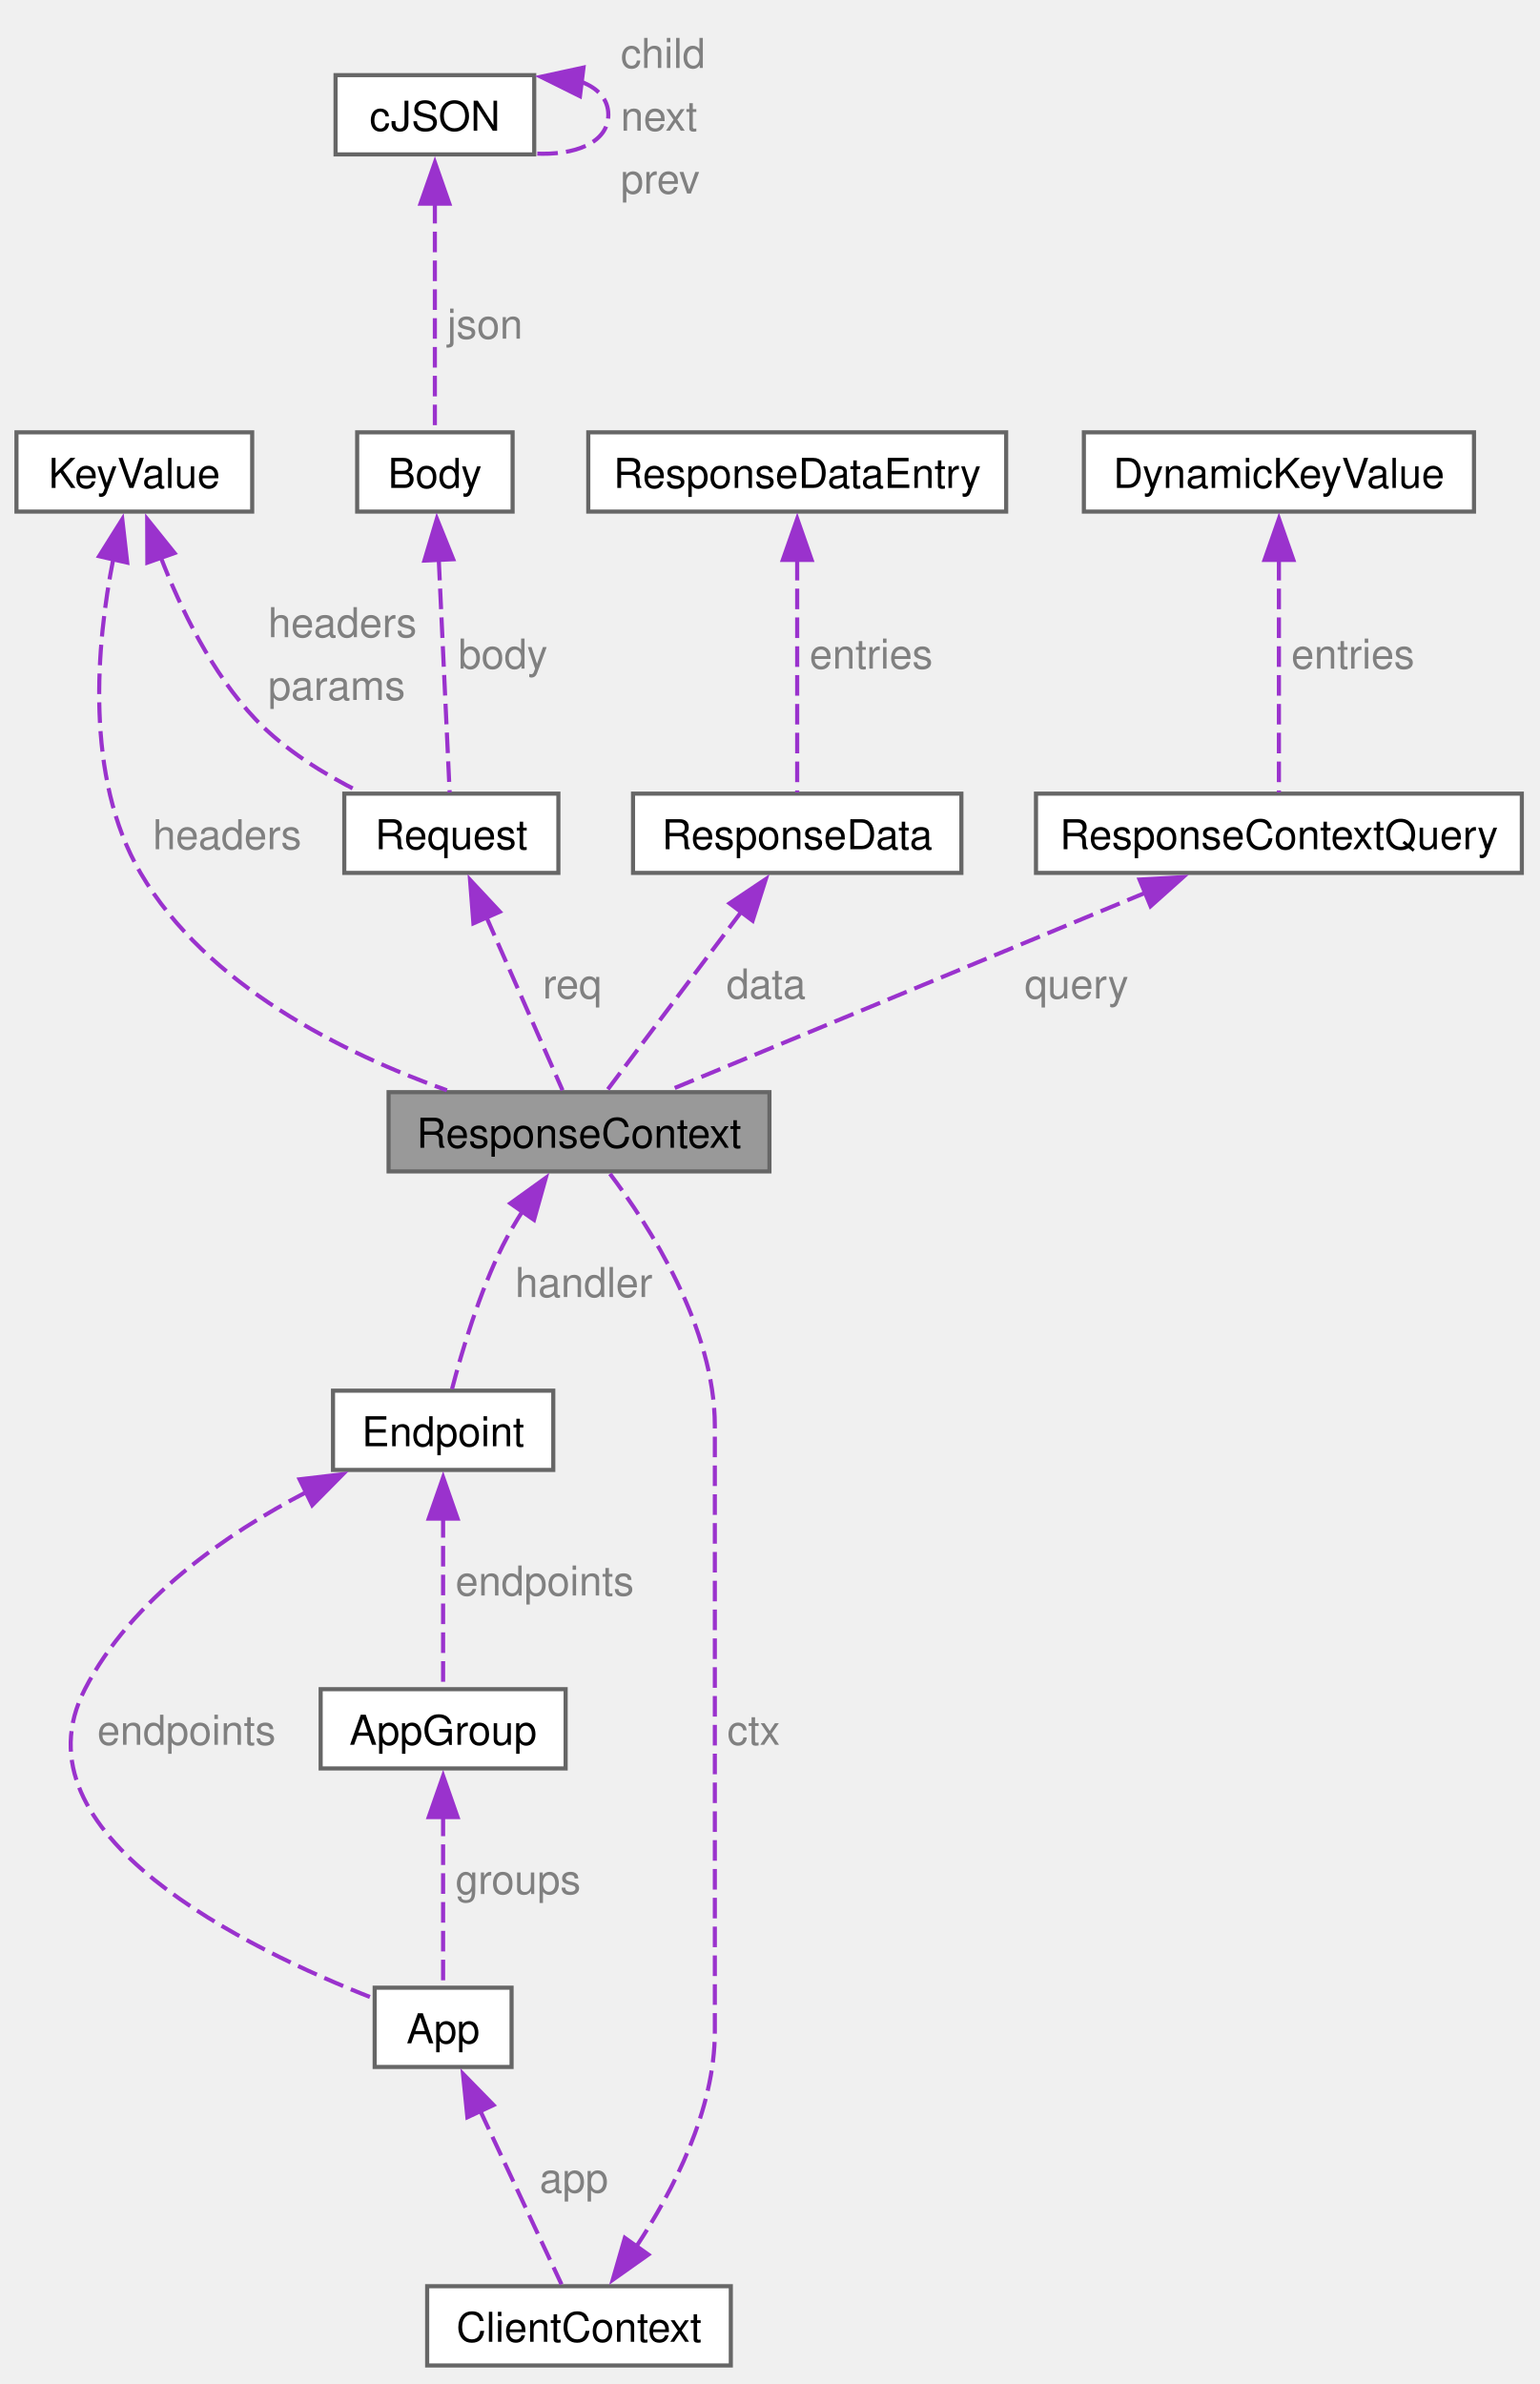
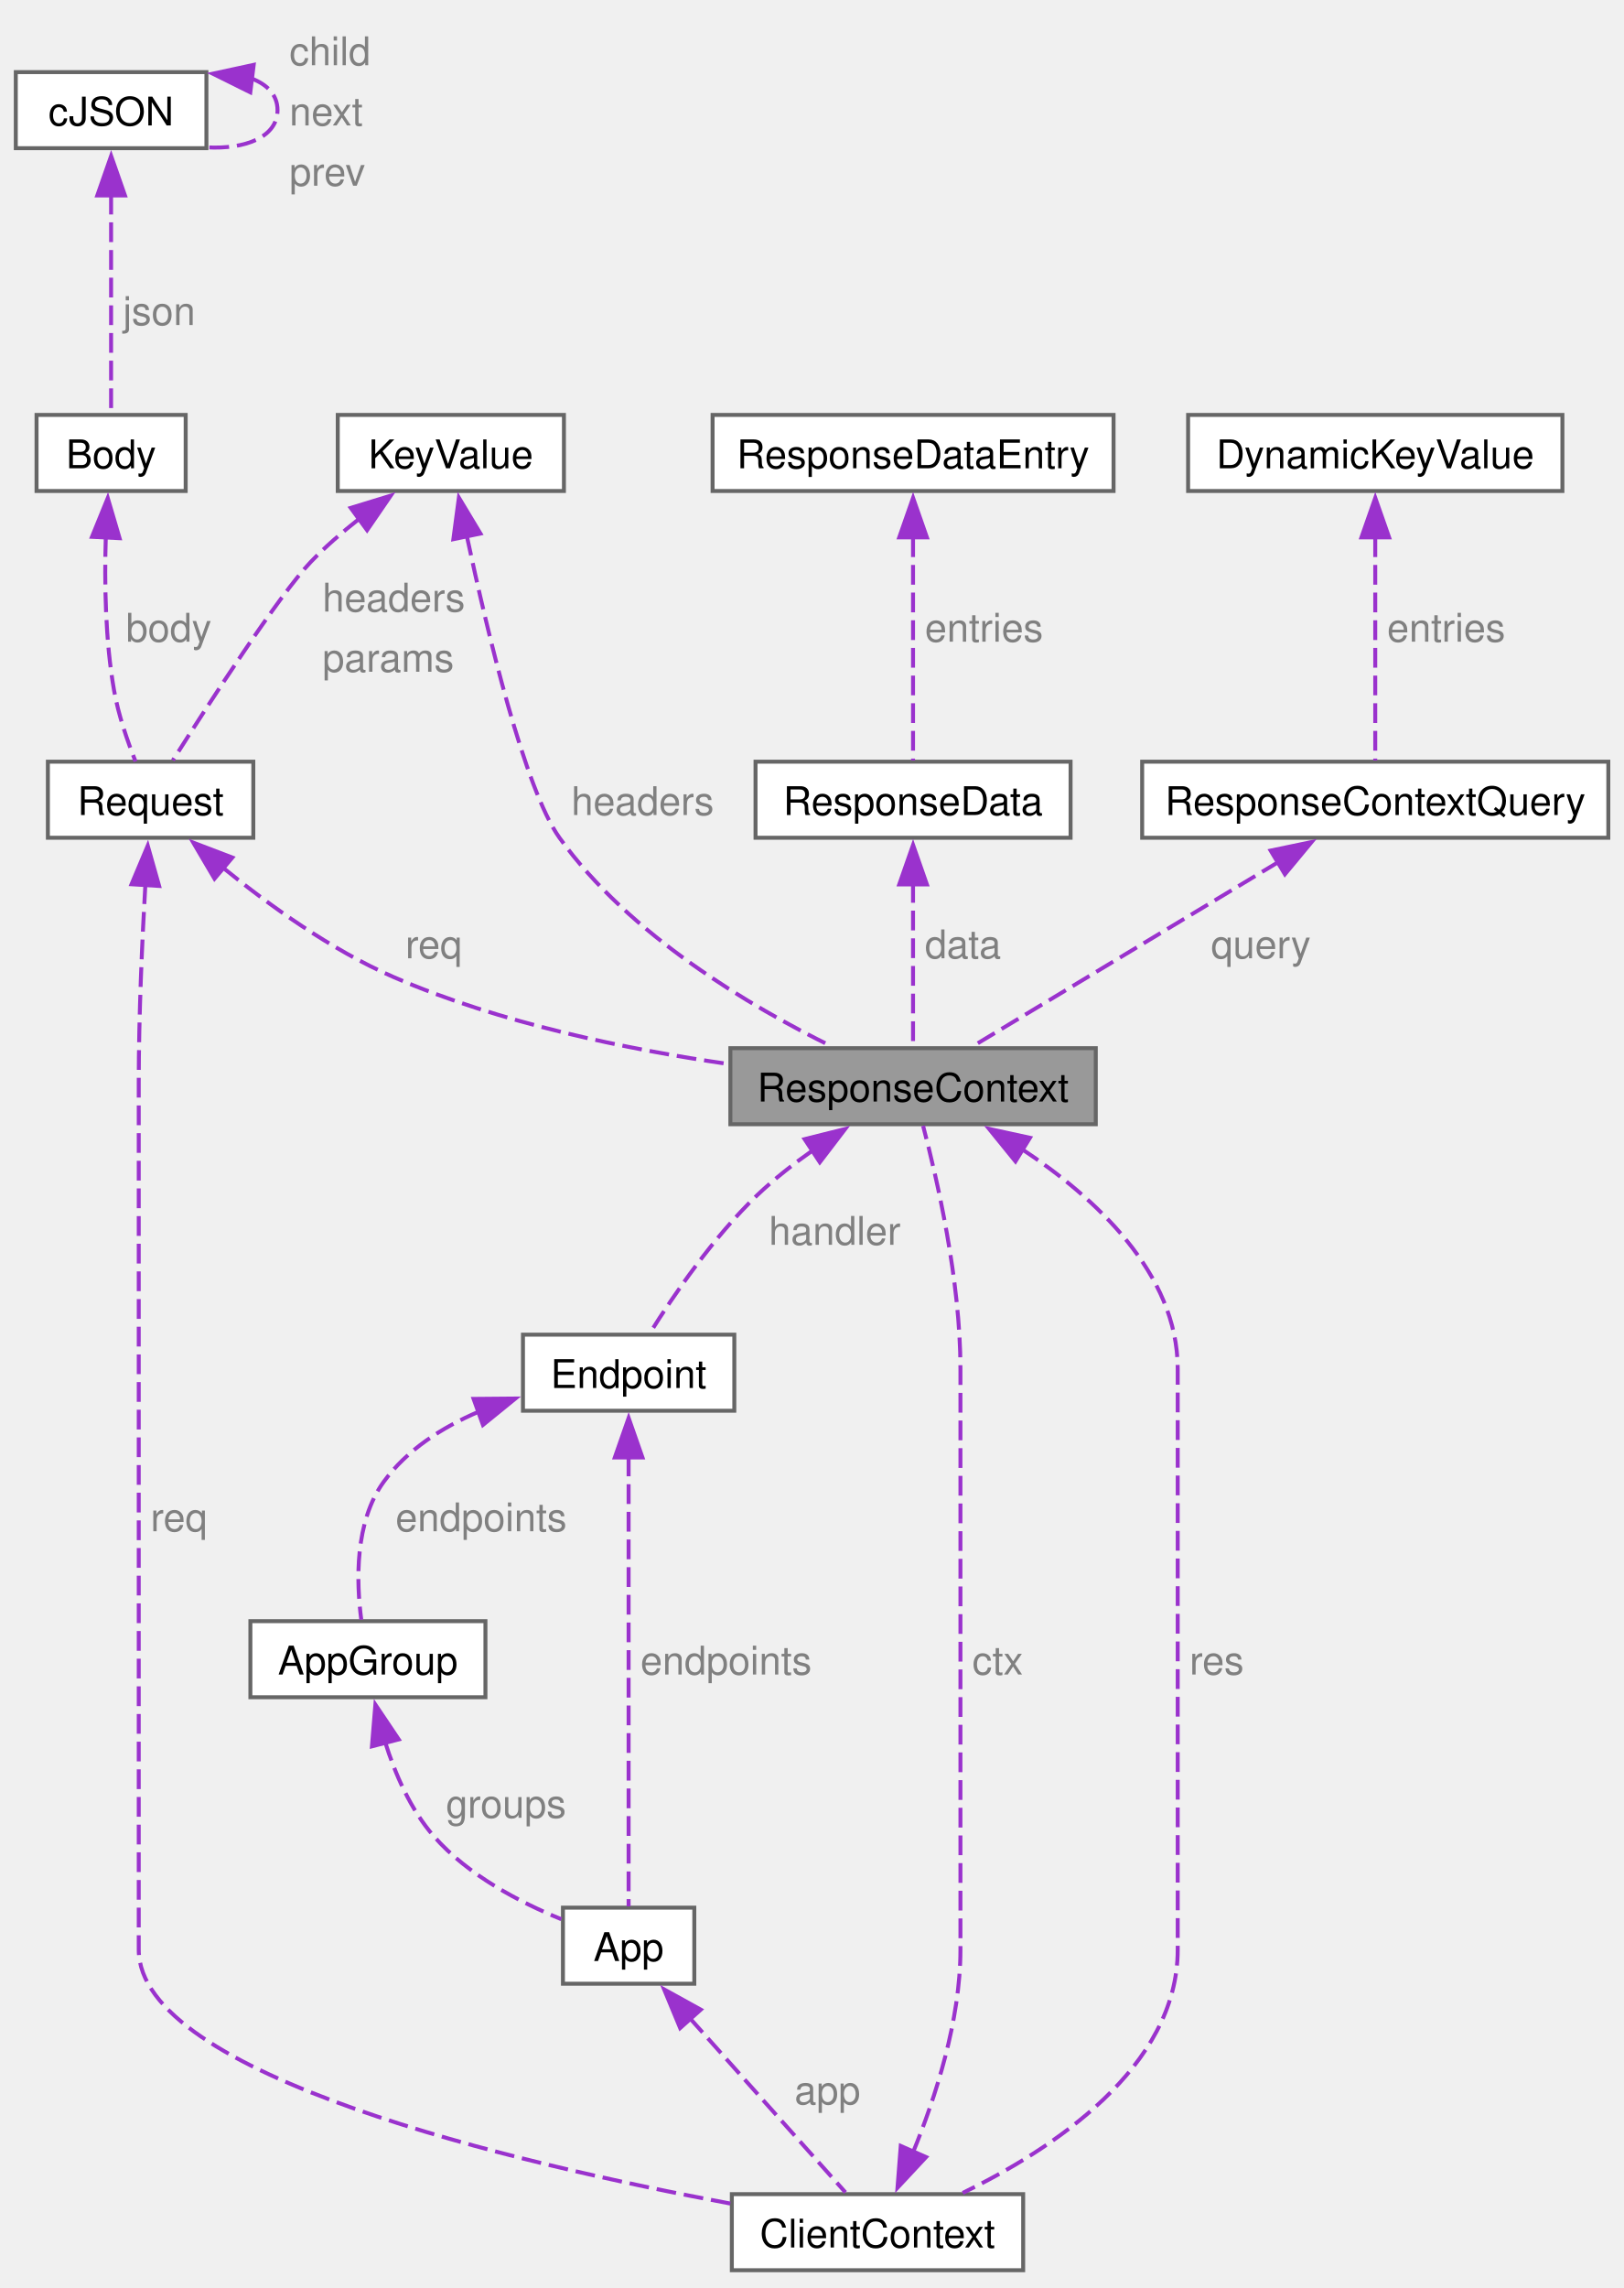
- <svg xmlns="http://www.w3.org/2000/svg" xmlns:xlink="http://www.w3.org/1999/xlink" width="374pt" height="579pt" viewBox="0.00 0.00 374.00 579.00">
+ <svg xmlns="http://www.w3.org/2000/svg" xmlns:xlink="http://www.w3.org/1999/xlink" width="411pt" height="579pt" viewBox="0.00 0.00 411.00 579.00">
  <g id="graph0" class="graph" transform="scale(1 1) rotate(0) translate(4 574.5)">
    <g id="Node000001" class="node">
      <g id="a_Node000001">
        <a xlink:title=" ">
-           <polygon fill="#999999" stroke="#666666" points="182.88,-309.25 90.38,-309.25 90.38,-290 182.88,-290 182.88,-309.25" />
-           <text xml:space="preserve" text-anchor="middle" x="136.62" y="-295.75" font-family="Helvetica,sans-Serif" font-size="10.00">ResponseContext</text>
-         </a>
-       </g>
+           <polygon fill="#999999" stroke="#666666" points="273.38,-309.25 180.88,-309.25 180.88,-290 273.38,-290 273.38,-309.25" />
+           <text xml:space="preserve" text-anchor="middle" x="227.12" y="-295.75" font-family="Helvetica,sans-Serif" font-size="10.00">ResponseContext</text>
+         </a>
+       </g>
+     </g>
+     <g id="Node000002" class="node">
+       <g id="a_Node000002">
+         <a xlink:href="structClientContext.html" target="_top" xlink:title="Context for a connected client.">
+           <polygon fill="white" stroke="#666666" points="255,-19.25 181.25,-19.25 181.25,0 255,0 255,-19.25" />
+           <text xml:space="preserve" text-anchor="middle" x="218.12" y="-5.75" font-family="Helvetica,sans-Serif" font-size="10.00">ClientContext</text>
+         </a>
+       </g>
+     </g>
+     <g id="edge12_Node000002_Node000001" class="edge">
+       <g id="a_edge12_Node000002_Node000001">
+         <a xlink:title=" ">
+           <path fill="none" stroke="#9a32cd" stroke-dasharray="5,2" d="M254.66,-283.72C273.14,-271.51 294.12,-252.31 294.12,-228.12 294.12,-228.12 294.12,-228.12 294.12,-81.12 294.12,-51.25 262.17,-30.48 239.7,-19.56" />
+           <polygon fill="#9a32cd" stroke="#9a32cd" points="253.05,-280.6 246.37,-288.83 256.72,-286.57 253.05,-280.6" />
+         </a>
+       </g>
+       <text xml:space="preserve" text-anchor="start" x="297.12" y="-150.75" font-family="Helvetica,sans-Serif" font-size="10.00" fill="grey">res</text>
    </g>
    <g id="Node000004" class="node">
      <g id="a_Node000004">
        <a xlink:href="structEndpoint.html" target="_top" xlink:title="Represents an HTTP route.">
-           <polygon fill="white" stroke="#666666" points="130.38,-236.75 76.88,-236.75 76.88,-217.5 130.38,-217.5 130.38,-236.75" />
-           <text xml:space="preserve" text-anchor="middle" x="103.62" y="-223.25" font-family="Helvetica,sans-Serif" font-size="10.00">Endpoint</text>
+           <polygon fill="white" stroke="#666666" points="181.88,-236.75 128.38,-236.75 128.38,-217.5 181.88,-217.5 181.88,-236.75" />
+           <text xml:space="preserve" text-anchor="middle" x="155.12" y="-223.25" font-family="Helvetica,sans-Serif" font-size="10.00">Endpoint</text>
        </a>
      </g>
    </g>
    <g id="edge4_Node000004_Node000001" class="edge">
      <g id="a_edge4_Node000004_Node000001">
        <a xlink:title=" ">
-           <path fill="none" stroke="#9a32cd" stroke-dasharray="5,2" d="M122.99,-280.46C121.22,-277.7 119.54,-274.83 118.12,-272 112.39,-260.52 108.16,-246.25 105.79,-237.16" />
-           <polygon fill="#9a32cd" stroke="#9a32cd" points="119.96,-282.24 128.56,-288.43 125.7,-278.23 119.96,-282.24" />
-         </a>
-       </g>
-       <text xml:space="preserve" text-anchor="start" x="121.12" y="-259.5" font-family="Helvetica,sans-Serif" font-size="10.00" fill="grey">handler</text>
-     </g>
-     <g id="Node000002" class="node">
-       <g id="a_Node000002">
-         <a xlink:href="structClientContext.html" target="_top" xlink:title="Context for a connected client.">
-           <polygon fill="white" stroke="#666666" points="173.5,-19.25 99.75,-19.25 99.75,0 173.5,0 173.5,-19.25" />
-           <text xml:space="preserve" text-anchor="middle" x="136.62" y="-5.75" font-family="Helvetica,sans-Serif" font-size="10.00">ClientContext</text>
-         </a>
-       </g>
+           <path fill="none" stroke="#9a32cd" stroke-dasharray="5,2" d="M201.89,-283.5C196.92,-280.01 191.92,-276.11 187.62,-272 176.53,-261.39 166.46,-246.64 160.56,-237.23" />
+           <polygon fill="#9a32cd" stroke="#9a32cd" points="199.67,-286.23 209.95,-288.8 203.52,-280.38 199.67,-286.23" />
+         </a>
+       </g>
+       <text xml:space="preserve" text-anchor="start" x="190.62" y="-259.5" font-family="Helvetica,sans-Serif" font-size="10.00" fill="grey">handler</text>
    </g>
    <g id="edge1_Node000001_Node000002" class="edge">
      <g id="a_edge1_Node000001_Node000002">
        <a xlink:title=" ">
-           <path fill="none" stroke="#9a32cd" stroke-dasharray="5,2" d="M150.46,-28.74C159.49,-42.39 169.62,-61.96 169.62,-81.12 169.62,-228.12 169.62,-228.12 169.62,-228.12 169.62,-252.18 153.67,-276.87 143.95,-289.68" />
-           <polygon fill="#9a32cd" stroke="#9a32cd" points="153.47,-26.93 144.82,-20.81 147.76,-30.99 153.47,-26.93" />
-         </a>
-       </g>
-       <text xml:space="preserve" text-anchor="start" x="172.62" y="-150.75" font-family="Helvetica,sans-Serif" font-size="10.00" fill="grey">ctx</text>
+           <path fill="none" stroke="#9a32cd" stroke-dasharray="5,2" d="M227.08,-29.73C232.79,-43.66 239.12,-63.17 239.12,-81.12 239.12,-228.12 239.12,-228.12 239.12,-228.12 239.12,-250.47 233.19,-276.25 229.67,-289.58" />
+           <polygon fill="#9a32cd" stroke="#9a32cd" points="230.42,-28.63 223.19,-20.88 224.01,-31.45 230.42,-28.63" />
+         </a>
+       </g>
+       <text xml:space="preserve" text-anchor="start" x="242.12" y="-150.75" font-family="Helvetica,sans-Serif" font-size="10.00" fill="grey">ctx</text>
    </g>
    <g id="Node000003" class="node">
      <g id="a_Node000003">
        <a xlink:href="structApp.html" target="_top" xlink:title="Main application object.">
-           <polygon fill="white" stroke="#666666" points="120.25,-91.75 87,-91.75 87,-72.5 120.25,-72.5 120.25,-91.75" />
-           <text xml:space="preserve" text-anchor="middle" x="103.62" y="-78.25" font-family="Helvetica,sans-Serif" font-size="10.00">App</text>
+           <polygon fill="white" stroke="#666666" points="171.75,-91.75 138.5,-91.75 138.5,-72.5 171.75,-72.5 171.75,-91.75" />
+           <text xml:space="preserve" text-anchor="middle" x="155.12" y="-78.25" font-family="Helvetica,sans-Serif" font-size="10.00">App</text>
        </a>
      </g>
    </g>
    <g id="edge2_Node000002_Node000003" class="edge">
      <g id="a_edge2_Node000002_Node000003">
        <a xlink:title=" ">
-           <path fill="none" stroke="#9a32cd" stroke-dasharray="5,2" d="M112.63,-61.88C119.06,-48.15 127.41,-30.31 132.38,-19.7" />
-           <polygon fill="#9a32cd" stroke="#9a32cd" points="109.52,-60.28 108.45,-70.83 115.86,-63.25 109.52,-60.28" />
-         </a>
-       </g>
-       <text xml:space="preserve" text-anchor="start" x="127.05" y="-42" font-family="Helvetica,sans-Serif" font-size="10.00" fill="grey">app</text>
+           <path fill="none" stroke="#9a32cd" stroke-dasharray="5,2" d="M170.51,-63.91C182.98,-49.95 200.06,-30.84 210.01,-19.7" />
+           <polygon fill="#9a32cd" stroke="#9a32cd" points="168.17,-61.28 164.11,-71.07 173.39,-65.94 168.17,-61.28" />
+         </a>
+       </g>
+       <text xml:space="preserve" text-anchor="start" x="197.12" y="-42" font-family="Helvetica,sans-Serif" font-size="10.00" fill="grey">app</text>
    </g>
    <g id="edge3_Node000003_Node000004" class="edge">
      <g id="a_edge3_Node000003_Node000004">
        <a xlink:title=" ">
-           <path fill="none" stroke="#9a32cd" stroke-dasharray="5,2" d="M70.54,-212.19C51,-202.02 27.93,-186.17 16.62,-164.25 -1.55,-129.01 56.47,-101 86.62,-89.19" />
-           <polygon fill="#9a32cd" stroke="#9a32cd" points="68.76,-215.22 79.28,-216.46 71.83,-208.93 68.76,-215.22" />
-         </a>
-       </g>
-       <text xml:space="preserve" text-anchor="start" x="19.62" y="-150.75" font-family="Helvetica,sans-Serif" font-size="10.00" fill="grey">endpoints</text>
+           <path fill="none" stroke="#9a32cd" stroke-dasharray="5,2" d="M155.12,-205.91C155.12,-174.34 155.12,-114.63 155.12,-92.07" />
+           <polygon fill="#9a32cd" stroke="#9a32cd" points="151.63,-205.67 155.13,-215.67 158.63,-205.67 151.63,-205.67" />
+         </a>
+       </g>
+       <text xml:space="preserve" text-anchor="start" x="158.12" y="-150.75" font-family="Helvetica,sans-Serif" font-size="10.00" fill="grey">endpoints</text>
    </g>
    <g id="Node000005" class="node">
      <g id="a_Node000005">
        <a xlink:href="structAppGroup.html" target="_top" xlink:title="Group of endpoints with shared root path and middleware.">
-           <polygon fill="white" stroke="#666666" points="133.38,-164.25 73.88,-164.25 73.88,-145 133.38,-145 133.38,-164.25" />
-           <text xml:space="preserve" text-anchor="middle" x="103.62" y="-150.75" font-family="Helvetica,sans-Serif" font-size="10.00">AppGroup</text>
+           <polygon fill="white" stroke="#666666" points="118.88,-164.25 59.38,-164.25 59.38,-145 118.88,-145 118.88,-164.25" />
+           <text xml:space="preserve" text-anchor="middle" x="89.12" y="-150.75" font-family="Helvetica,sans-Serif" font-size="10.00">AppGroup</text>
        </a>
      </g>
    </g>
    <g id="edge6_Node000005_Node000004" class="edge">
      <g id="a_edge6_Node000005_Node000004">
        <a xlink:title=" ">
-           <path fill="none" stroke="#9a32cd" stroke-dasharray="5,2" d="M103.62,-206.05C103.62,-192.44 103.62,-175.1 103.62,-164.7" />
-           <polygon fill="#9a32cd" stroke="#9a32cd" points="100.13,-205.68 103.63,-215.68 107.13,-205.68 100.13,-205.68" />
-         </a>
-       </g>
-       <text xml:space="preserve" text-anchor="start" x="106.62" y="-187" font-family="Helvetica,sans-Serif" font-size="10.00" fill="grey">endpoints</text>
+           <path fill="none" stroke="#9a32cd" stroke-dasharray="5,2" d="M117.09,-217.22C107.89,-213.27 99.01,-207.61 93.12,-199.5 85.75,-189.35 86.19,-174.2 87.45,-164.62" />
+           <polygon fill="#9a32cd" stroke="#9a32cd" points="115.88,-220.5 126.47,-220.59 118.25,-213.91 115.88,-220.5" />
+         </a>
+       </g>
+       <text xml:space="preserve" text-anchor="start" x="96.12" y="-187" font-family="Helvetica,sans-Serif" font-size="10.00" fill="grey">endpoints</text>
    </g>
    <g id="edge5_Node000003_Node000005" class="edge">
      <g id="a_edge5_Node000003_Node000005">
        <a xlink:title=" ">
-           <path fill="none" stroke="#9a32cd" stroke-dasharray="5,2" d="M103.62,-133.55C103.62,-119.94 103.62,-102.6 103.62,-92.2" />
-           <polygon fill="#9a32cd" stroke="#9a32cd" points="100.13,-133.18 103.63,-143.18 107.13,-133.18 100.13,-133.18" />
-         </a>
-       </g>
-       <text xml:space="preserve" text-anchor="start" x="106.62" y="-114.5" font-family="Helvetica,sans-Serif" font-size="10.00" fill="grey">groups</text>
+           <path fill="none" stroke="#9a32cd" stroke-dasharray="5,2" d="M93.47,-133.71C96.02,-125.57 99.95,-116.5 105.88,-109.75 114.46,-99.96 127.55,-93.12 138.08,-88.83" />
+           <polygon fill="#9a32cd" stroke="#9a32cd" points="90.15,-132.57 91.02,-143.13 96.93,-134.33 90.15,-132.57" />
+         </a>
+       </g>
+       <text xml:space="preserve" text-anchor="start" x="108.88" y="-114.5" font-family="Helvetica,sans-Serif" font-size="10.00" fill="grey">groups</text>
    </g>
    <g id="Node000006" class="node">
      <g id="a_Node000006">
        <a xlink:href="structRequest.html" target="_top" xlink:title="HTTP request structure.">
-           <polygon fill="white" stroke="#666666" points="131.62,-381.75 79.62,-381.75 79.62,-362.5 131.62,-362.5 131.62,-381.75" />
-           <text xml:space="preserve" text-anchor="middle" x="105.62" y="-368.25" font-family="Helvetica,sans-Serif" font-size="10.00">Request</text>
-         </a>
-       </g>
-     </g>
-     <g id="edge7_Node000001_Node000006" class="edge">
-       <g id="a_edge7_Node000001_Node000006">
-         <a xlink:title=" ">
-           <path fill="none" stroke="#9a32cd" stroke-dasharray="5,2" d="M114.09,-351.88C120.12,-338.15 127.97,-320.31 132.63,-309.7" />
-           <polygon fill="#9a32cd" stroke="#9a32cd" points="110.98,-350.25 110.16,-360.81 117.39,-353.07 110.98,-350.25" />
-         </a>
-       </g>
-       <text xml:space="preserve" text-anchor="start" x="127.81" y="-332" font-family="Helvetica,sans-Serif" font-size="10.00" fill="grey">req</text>
+           <polygon fill="white" stroke="#666666" points="60.12,-381.75 8.12,-381.75 8.12,-362.5 60.12,-362.5 60.12,-381.75" />
+           <text xml:space="preserve" text-anchor="middle" x="34.12" y="-368.25" font-family="Helvetica,sans-Serif" font-size="10.00">Request</text>
+         </a>
+       </g>
+     </g>
+     <g id="edge13_Node000001_Node000006" class="edge">
+       <g id="a_edge13_Node000001_Node000006">
+         <a xlink:title=" ">
+           <path fill="none" stroke="#9a32cd" stroke-dasharray="5,2" d="M52.46,-354.91C64.07,-345.47 79.84,-334.11 95.62,-327.25 122.55,-315.56 154.82,-308.93 180.66,-305.2" />
+           <polygon fill="#9a32cd" stroke="#9a32cd" points="50.3,-352.14 44.92,-361.27 54.82,-357.49 50.3,-352.14" />
+         </a>
+       </g>
+       <text xml:space="preserve" text-anchor="start" x="98.62" y="-332" font-family="Helvetica,sans-Serif" font-size="10.00" fill="grey">req</text>
+     </g>
+     <g id="edge7_Node000002_Node000006" class="edge">
+       <g id="a_edge7_Node000002_Node000006">
+         <a xlink:title=" ">
+           <path fill="none" stroke="#9a32cd" stroke-dasharray="5,2" d="M32.8,-350.72C31.99,-336.64 31.12,-317.51 31.12,-300.62 31.12,-300.62 31.12,-300.62 31.12,-81.12 31.12,-49.38 126.68,-26.99 181.18,-16.81" />
+           <polygon fill="#9a32cd" stroke="#9a32cd" points="29.29,-350.73 33.4,-360.49 36.28,-350.3 29.29,-350.73" />
+         </a>
+       </g>
+       <text xml:space="preserve" text-anchor="start" x="34.12" y="-187" font-family="Helvetica,sans-Serif" font-size="10.00" fill="grey">req</text>
    </g>
    <g id="Node000007" class="node">
      <g id="a_Node000007">
        <a xlink:href="structKeyValue.html" target="_top" xlink:title="Fixed-size key/value pair.">
-           <polygon fill="white" stroke="#666666" points="57.25,-469.5 0,-469.5 0,-450.25 57.25,-450.25 57.25,-469.5" />
-           <text xml:space="preserve" text-anchor="middle" x="28.62" y="-456" font-family="Helvetica,sans-Serif" font-size="10.00">KeyValue</text>
-         </a>
-       </g>
-     </g>
-     <g id="edge12_Node000001_Node000007" class="edge">
-       <g id="a_edge12_Node000001_Node000007">
-         <a xlink:title=" ">
-           <path fill="none" stroke="#9a32cd" stroke-dasharray="5,2" d="M23.5,-438.7C19.44,-418.06 16.46,-385.81 30.12,-362.5 46.18,-335.1 79.44,-318.67 104.55,-309.7" />
-           <polygon fill="#9a32cd" stroke="#9a32cd" points="20.07,-439.41 25.7,-448.39 26.9,-437.86 20.07,-439.41" />
-         </a>
-       </g>
-       <text xml:space="preserve" text-anchor="start" x="33.12" y="-368.25" font-family="Helvetica,sans-Serif" font-size="10.00" fill="grey">headers</text>
+           <polygon fill="white" stroke="#666666" points="138.75,-469.5 81.5,-469.5 81.5,-450.25 138.75,-450.25 138.75,-469.5" />
+           <text xml:space="preserve" text-anchor="middle" x="110.12" y="-456" font-family="Helvetica,sans-Serif" font-size="10.00">KeyValue</text>
+         </a>
+       </g>
+     </g>
+     <g id="edge14_Node000001_Node000007" class="edge">
+       <g id="a_edge14_Node000001_Node000007">
+         <a xlink:title=" ">
+           <path fill="none" stroke="#9a32cd" stroke-dasharray="5,2" d="M114.17,-438.85C119.39,-414.38 128.86,-374.72 137.62,-362.5 155.34,-337.78 186.17,-319.68 206.62,-309.65" />
+           <polygon fill="#9a32cd" stroke="#9a32cd" points="110.76,-438.05 112.16,-448.56 117.62,-439.48 110.76,-438.05" />
+         </a>
+       </g>
+       <text xml:space="preserve" text-anchor="start" x="140.62" y="-368.25" font-family="Helvetica,sans-Serif" font-size="10.00" fill="grey">headers</text>
    </g>
    <g id="edge8_Node000006_Node000007" class="edge">
      <g id="a_edge8_Node000006_Node000007">
        <a xlink:title=" ">
-           <path fill="none" stroke="#9a32cd" stroke-dasharray="5,2" d="M35.02,-439.22C39.83,-426.76 47.45,-410.95 58.12,-399.75 65.17,-392.36 74.72,-386.47 83.42,-382.12" />
-           <polygon fill="#9a32cd" stroke="#9a32cd" points="31.79,-437.85 31.75,-448.44 38.39,-440.18 31.79,-437.85" />
-         </a>
-       </g>
-       <text xml:space="preserve" text-anchor="start" x="61.12" y="-419.75" font-family="Helvetica,sans-Serif" font-size="10.00" fill="grey">headers</text>
-       <text xml:space="preserve" text-anchor="start" x="61.12" y="-404.5" font-family="Helvetica,sans-Serif" font-size="10.00" fill="grey">params</text>
+           <path fill="none" stroke="#9a32cd" stroke-dasharray="5,2" d="M86.93,-443.21C82.62,-439.83 78.32,-436.11 74.62,-432.25 66.62,-423.89 48.87,-396.47 39.76,-382.1" />
+           <polygon fill="#9a32cd" stroke="#9a32cd" points="84.78,-445.97 94.91,-449.07 88.92,-440.33 84.78,-445.97" />
+         </a>
+       </g>
+       <text xml:space="preserve" text-anchor="start" x="77.62" y="-419.75" font-family="Helvetica,sans-Serif" font-size="10.00" fill="grey">headers</text>
+       <text xml:space="preserve" text-anchor="start" x="77.62" y="-404.5" font-family="Helvetica,sans-Serif" font-size="10.00" fill="grey">params</text>
    </g>
    <g id="Node000008" class="node">
      <g id="a_Node000008">
        <a xlink:href="structBody.html" target="_top" xlink:title="HTTP request or response body.">
-           <polygon fill="white" stroke="#666666" points="120.5,-469.5 82.75,-469.5 82.75,-450.25 120.5,-450.25 120.5,-469.5" />
-           <text xml:space="preserve" text-anchor="middle" x="101.62" y="-456" font-family="Helvetica,sans-Serif" font-size="10.00">Body</text>
+           <polygon fill="white" stroke="#666666" points="43,-469.5 5.25,-469.5 5.25,-450.25 43,-450.25 43,-469.5" />
+           <text xml:space="preserve" text-anchor="middle" x="24.12" y="-456" font-family="Helvetica,sans-Serif" font-size="10.00">Body</text>
        </a>
      </g>
    </g>
    <g id="edge9_Node000006_Node000008" class="edge">
      <g id="a_edge9_Node000006_Node000008">
        <a xlink:title=" ">
-           <path fill="none" stroke="#9a32cd" stroke-dasharray="5,2" d="M102.57,-438.54C103.41,-420.61 104.59,-395.33 105.21,-382.06" />
-           <polygon fill="#9a32cd" stroke="#9a32cd" points="99.08,-438.36 102.11,-448.51 106.07,-438.68 99.08,-438.36" />
-         </a>
-       </g>
-       <text xml:space="preserve" text-anchor="start" x="107.33" y="-412.12" font-family="Helvetica,sans-Serif" font-size="10.00" fill="grey">body</text>
+           <path fill="none" stroke="#9a32cd" stroke-dasharray="5,2" d="M22.78,-438.59C22.42,-427.11 22.63,-412.53 24.88,-399.75 25.96,-393.58 28.27,-386.92 30.31,-381.81" />
+           <polygon fill="#9a32cd" stroke="#9a32cd" points="19.28,-438.65 23.28,-448.47 26.27,-438.3 19.28,-438.65" />
+         </a>
+       </g>
+       <text xml:space="preserve" text-anchor="start" x="27.88" y="-412.12" font-family="Helvetica,sans-Serif" font-size="10.00" fill="grey">body</text>
    </g>
    <g id="Node000009" class="node">
      <g id="a_Node000009">
        <a xlink:href="structcJSON.html" target="_top" xlink:title=" ">
-           <polygon fill="white" stroke="#666666" points="125.75,-556.25 77.5,-556.25 77.5,-537 125.75,-537 125.75,-556.25" />
-           <text xml:space="preserve" text-anchor="middle" x="101.62" y="-542.75" font-family="Helvetica,sans-Serif" font-size="10.00">cJSON</text>
+           <polygon fill="white" stroke="#666666" points="48.25,-556.25 0,-556.25 0,-537 48.25,-537 48.25,-556.25" />
+           <text xml:space="preserve" text-anchor="middle" x="24.12" y="-542.75" font-family="Helvetica,sans-Serif" font-size="10.00">cJSON</text>
        </a>
      </g>
    </g>
    <g id="edge10_Node000008_Node000009" class="edge">
      <g id="a_edge10_Node000008_Node000009">
        <a xlink:title=" ">
-           <path fill="none" stroke="#9a32cd" stroke-dasharray="5,2" d="M101.62,-525.23C101.62,-507.6 101.62,-482.97 101.62,-469.88" />
-           <polygon fill="#9a32cd" stroke="#9a32cd" points="98.13,-525.04 101.63,-535.04 105.13,-525.04 98.13,-525.04" />
-         </a>
-       </g>
-       <text xml:space="preserve" text-anchor="start" x="104.62" y="-492.25" font-family="Helvetica,sans-Serif" font-size="10.00" fill="grey">json</text>
+           <path fill="none" stroke="#9a32cd" stroke-dasharray="5,2" d="M24.12,-525.23C24.12,-507.6 24.12,-482.97 24.12,-469.88" />
+           <polygon fill="#9a32cd" stroke="#9a32cd" points="20.63,-525.04 24.13,-535.04 27.63,-525.04 20.63,-525.04" />
+         </a>
+       </g>
+       <text xml:space="preserve" text-anchor="start" x="27.12" y="-492.25" font-family="Helvetica,sans-Serif" font-size="10.00" fill="grey">json</text>
    </g>
    <g id="edge11_Node000009_Node000009" class="edge">
      <g id="a_edge11_Node000009_Node000009">
        <a xlink:title=" ">
-           <path fill="none" stroke="#9a32cd" stroke-dasharray="5,2" d="M137.18,-554.63C141.17,-553.12 143.75,-550.45 143.75,-546.62 143.75,-539.82 135.59,-536.68 125.87,-537.21" />
-           <polygon fill="#9a32cd" stroke="#9a32cd" points="136.86,-551.14 127.37,-555.85 137.72,-558.09 136.86,-551.14" />
-         </a>
-       </g>
-       <text xml:space="preserve" text-anchor="start" x="146.75" y="-558" font-family="Helvetica,sans-Serif" font-size="10.00" fill="grey">child</text>
-       <text xml:space="preserve" text-anchor="start" x="146.75" y="-542.75" font-family="Helvetica,sans-Serif" font-size="10.00" fill="grey">next</text>
-       <text xml:space="preserve" text-anchor="start" x="146.75" y="-527.5" font-family="Helvetica,sans-Serif" font-size="10.00" fill="grey">prev</text>
+           <path fill="none" stroke="#9a32cd" stroke-dasharray="5,2" d="M59.68,-554.63C63.67,-553.12 66.25,-550.45 66.25,-546.62 66.25,-539.82 58.09,-536.68 48.37,-537.21" />
+           <polygon fill="#9a32cd" stroke="#9a32cd" points="59.36,-551.14 49.87,-555.85 60.22,-558.09 59.36,-551.14" />
+         </a>
+       </g>
+       <text xml:space="preserve" text-anchor="start" x="69.25" y="-558" font-family="Helvetica,sans-Serif" font-size="10.00" fill="grey">child</text>
+       <text xml:space="preserve" text-anchor="start" x="69.25" y="-542.75" font-family="Helvetica,sans-Serif" font-size="10.00" fill="grey">next</text>
+       <text xml:space="preserve" text-anchor="start" x="69.25" y="-527.5" font-family="Helvetica,sans-Serif" font-size="10.00" fill="grey">prev</text>
    </g>
    <g id="Node000010" class="node">
      <g id="a_Node000010">
        <a xlink:href="structResponseData.html" target="_top" xlink:title=" ">
-           <polygon fill="white" stroke="#666666" points="229.5,-381.75 149.75,-381.75 149.75,-362.5 229.5,-362.5 229.5,-381.75" />
-           <text xml:space="preserve" text-anchor="middle" x="189.62" y="-368.25" font-family="Helvetica,sans-Serif" font-size="10.00">ResponseData</text>
-         </a>
-       </g>
-     </g>
-     <g id="edge13_Node000001_Node000010" class="edge">
-       <g id="a_edge13_Node000001_Node000010">
-         <a xlink:title=" ">
-           <path fill="none" stroke="#9a32cd" stroke-dasharray="5,2" d="M176.08,-353.1C165.65,-339.23 151.66,-320.63 143.45,-309.7" />
-           <polygon fill="#9a32cd" stroke="#9a32cd" points="173.2,-355.1 182,-360.99 178.79,-350.89 173.2,-355.1" />
-         </a>
-       </g>
-       <text xml:space="preserve" text-anchor="start" x="172.43" y="-332" font-family="Helvetica,sans-Serif" font-size="10.00" fill="grey">data</text>
+           <polygon fill="white" stroke="#666666" points="267,-381.75 187.25,-381.75 187.25,-362.5 267,-362.5 267,-381.75" />
+           <text xml:space="preserve" text-anchor="middle" x="227.12" y="-368.25" font-family="Helvetica,sans-Serif" font-size="10.00">ResponseData</text>
+         </a>
+       </g>
+     </g>
+     <g id="edge15_Node000001_Node000010" class="edge">
+       <g id="a_edge15_Node000001_Node000010">
+         <a xlink:title=" ">
+           <path fill="none" stroke="#9a32cd" stroke-dasharray="5,2" d="M227.12,-351.05C227.12,-337.44 227.12,-320.1 227.12,-309.7" />
+           <polygon fill="#9a32cd" stroke="#9a32cd" points="223.63,-350.68 227.13,-360.68 230.63,-350.68 223.63,-350.68" />
+         </a>
+       </g>
+       <text xml:space="preserve" text-anchor="start" x="230.12" y="-332" font-family="Helvetica,sans-Serif" font-size="10.00" fill="grey">data</text>
    </g>
    <g id="Node000011" class="node">
      <g id="a_Node000011">
        <a xlink:href="structResponseDataEntry.html" target="_top" xlink:title=" ">
-           <polygon fill="white" stroke="#666666" points="240.38,-469.5 138.88,-469.5 138.88,-450.25 240.38,-450.25 240.38,-469.5" />
-           <text xml:space="preserve" text-anchor="middle" x="189.62" y="-456" font-family="Helvetica,sans-Serif" font-size="10.00">ResponseDataEntry</text>
-         </a>
-       </g>
-     </g>
-     <g id="edge14_Node000010_Node000011" class="edge">
-       <g id="a_edge14_Node000010_Node000011">
-         <a xlink:title=" ">
-           <path fill="none" stroke="#9a32cd" stroke-dasharray="5,2" d="M189.62,-438.54C189.62,-420.61 189.62,-395.33 189.62,-382.06" />
-           <polygon fill="#9a32cd" stroke="#9a32cd" points="186.13,-438.51 189.63,-448.51 193.13,-438.51 186.13,-438.51" />
-         </a>
-       </g>
-       <text xml:space="preserve" text-anchor="start" x="192.62" y="-412.12" font-family="Helvetica,sans-Serif" font-size="10.00" fill="grey">entries</text>
+           <polygon fill="white" stroke="#666666" points="277.88,-469.5 176.38,-469.5 176.38,-450.25 277.88,-450.25 277.88,-469.5" />
+           <text xml:space="preserve" text-anchor="middle" x="227.12" y="-456" font-family="Helvetica,sans-Serif" font-size="10.00">ResponseDataEntry</text>
+         </a>
+       </g>
+     </g>
+     <g id="edge16_Node000010_Node000011" class="edge">
+       <g id="a_edge16_Node000010_Node000011">
+         <a xlink:title=" ">
+           <path fill="none" stroke="#9a32cd" stroke-dasharray="5,2" d="M227.12,-438.54C227.12,-420.61 227.12,-395.33 227.12,-382.06" />
+           <polygon fill="#9a32cd" stroke="#9a32cd" points="223.63,-438.51 227.13,-448.51 230.63,-438.51 223.63,-438.51" />
+         </a>
+       </g>
+       <text xml:space="preserve" text-anchor="start" x="230.12" y="-412.12" font-family="Helvetica,sans-Serif" font-size="10.00" fill="grey">entries</text>
    </g>
    <g id="Node000012" class="node">
      <g id="a_Node000012">
        <a xlink:href="structResponseContextQuery.html" target="_top" xlink:title=" ">
-           <polygon fill="white" stroke="#666666" points="365.62,-381.75 247.62,-381.75 247.62,-362.5 365.62,-362.5 365.62,-381.75" />
-           <text xml:space="preserve" text-anchor="middle" x="306.62" y="-368.25" font-family="Helvetica,sans-Serif" font-size="10.00">ResponseContextQuery</text>
-         </a>
-       </g>
-     </g>
-     <g id="edge15_Node000001_Node000012" class="edge">
-       <g id="a_edge15_Node000001_Node000012">
-         <a xlink:title=" ">
-           <path fill="none" stroke="#9a32cd" stroke-dasharray="5,2" d="M274.42,-357.77C240.45,-343.68 187.83,-321.86 158.42,-309.66" />
-           <polygon fill="#9a32cd" stroke="#9a32cd" points="272.77,-360.88 283.35,-361.47 275.45,-354.41 272.77,-360.88" />
-         </a>
-       </g>
-       <text xml:space="preserve" text-anchor="start" x="244.85" y="-332" font-family="Helvetica,sans-Serif" font-size="10.00" fill="grey">query</text>
+           <polygon fill="white" stroke="#666666" points="403.12,-381.75 285.12,-381.75 285.12,-362.5 403.12,-362.5 403.12,-381.75" />
+           <text xml:space="preserve" text-anchor="middle" x="344.12" y="-368.25" font-family="Helvetica,sans-Serif" font-size="10.00">ResponseContextQuery</text>
+         </a>
+       </g>
+     </g>
+     <g id="edge17_Node000001_Node000012" class="edge">
+       <g id="a_edge17_Node000001_Node000012">
+         <a xlink:title=" ">
+           <path fill="none" stroke="#9a32cd" stroke-dasharray="5,2" d="M319.75,-356.44C296.37,-342.35 261.82,-321.53 242.19,-309.7" />
+           <polygon fill="#9a32cd" stroke="#9a32cd" points="317.64,-359.25 328.01,-361.41 321.25,-353.26 317.64,-359.25" />
+         </a>
+       </g>
+       <text xml:space="preserve" text-anchor="start" x="302.55" y="-332" font-family="Helvetica,sans-Serif" font-size="10.00" fill="grey">query</text>
    </g>
    <g id="Node000013" class="node">
      <g id="a_Node000013">
        <a xlink:href="structDynamicKeyValue.html" target="_top" xlink:title="Dynamic key/value pair.">
-           <polygon fill="white" stroke="#666666" points="354,-469.5 259.25,-469.5 259.25,-450.25 354,-450.25 354,-469.5" />
-           <text xml:space="preserve" text-anchor="middle" x="306.62" y="-456" font-family="Helvetica,sans-Serif" font-size="10.00">DynamicKeyValue</text>
-         </a>
-       </g>
-     </g>
-     <g id="edge16_Node000012_Node000013" class="edge">
-       <g id="a_edge16_Node000012_Node000013">
-         <a xlink:title=" ">
-           <path fill="none" stroke="#9a32cd" stroke-dasharray="5,2" d="M306.62,-438.54C306.62,-420.61 306.62,-395.33 306.62,-382.06" />
-           <polygon fill="#9a32cd" stroke="#9a32cd" points="303.13,-438.51 306.63,-448.51 310.13,-438.51 303.13,-438.51" />
-         </a>
-       </g>
-       <text xml:space="preserve" text-anchor="start" x="309.62" y="-412.12" font-family="Helvetica,sans-Serif" font-size="10.00" fill="grey">entries</text>
+           <polygon fill="white" stroke="#666666" points="391.5,-469.5 296.75,-469.5 296.75,-450.25 391.5,-450.25 391.5,-469.5" />
+           <text xml:space="preserve" text-anchor="middle" x="344.12" y="-456" font-family="Helvetica,sans-Serif" font-size="10.00">DynamicKeyValue</text>
+         </a>
+       </g>
+     </g>
+     <g id="edge18_Node000012_Node000013" class="edge">
+       <g id="a_edge18_Node000012_Node000013">
+         <a xlink:title=" ">
+           <path fill="none" stroke="#9a32cd" stroke-dasharray="5,2" d="M344.12,-438.54C344.12,-420.61 344.12,-395.33 344.12,-382.06" />
+           <polygon fill="#9a32cd" stroke="#9a32cd" points="340.63,-438.51 344.13,-448.51 347.63,-438.51 340.63,-438.51" />
+         </a>
+       </g>
+       <text xml:space="preserve" text-anchor="start" x="347.12" y="-412.12" font-family="Helvetica,sans-Serif" font-size="10.00" fill="grey">entries</text>
    </g>
  </g>
</svg>
